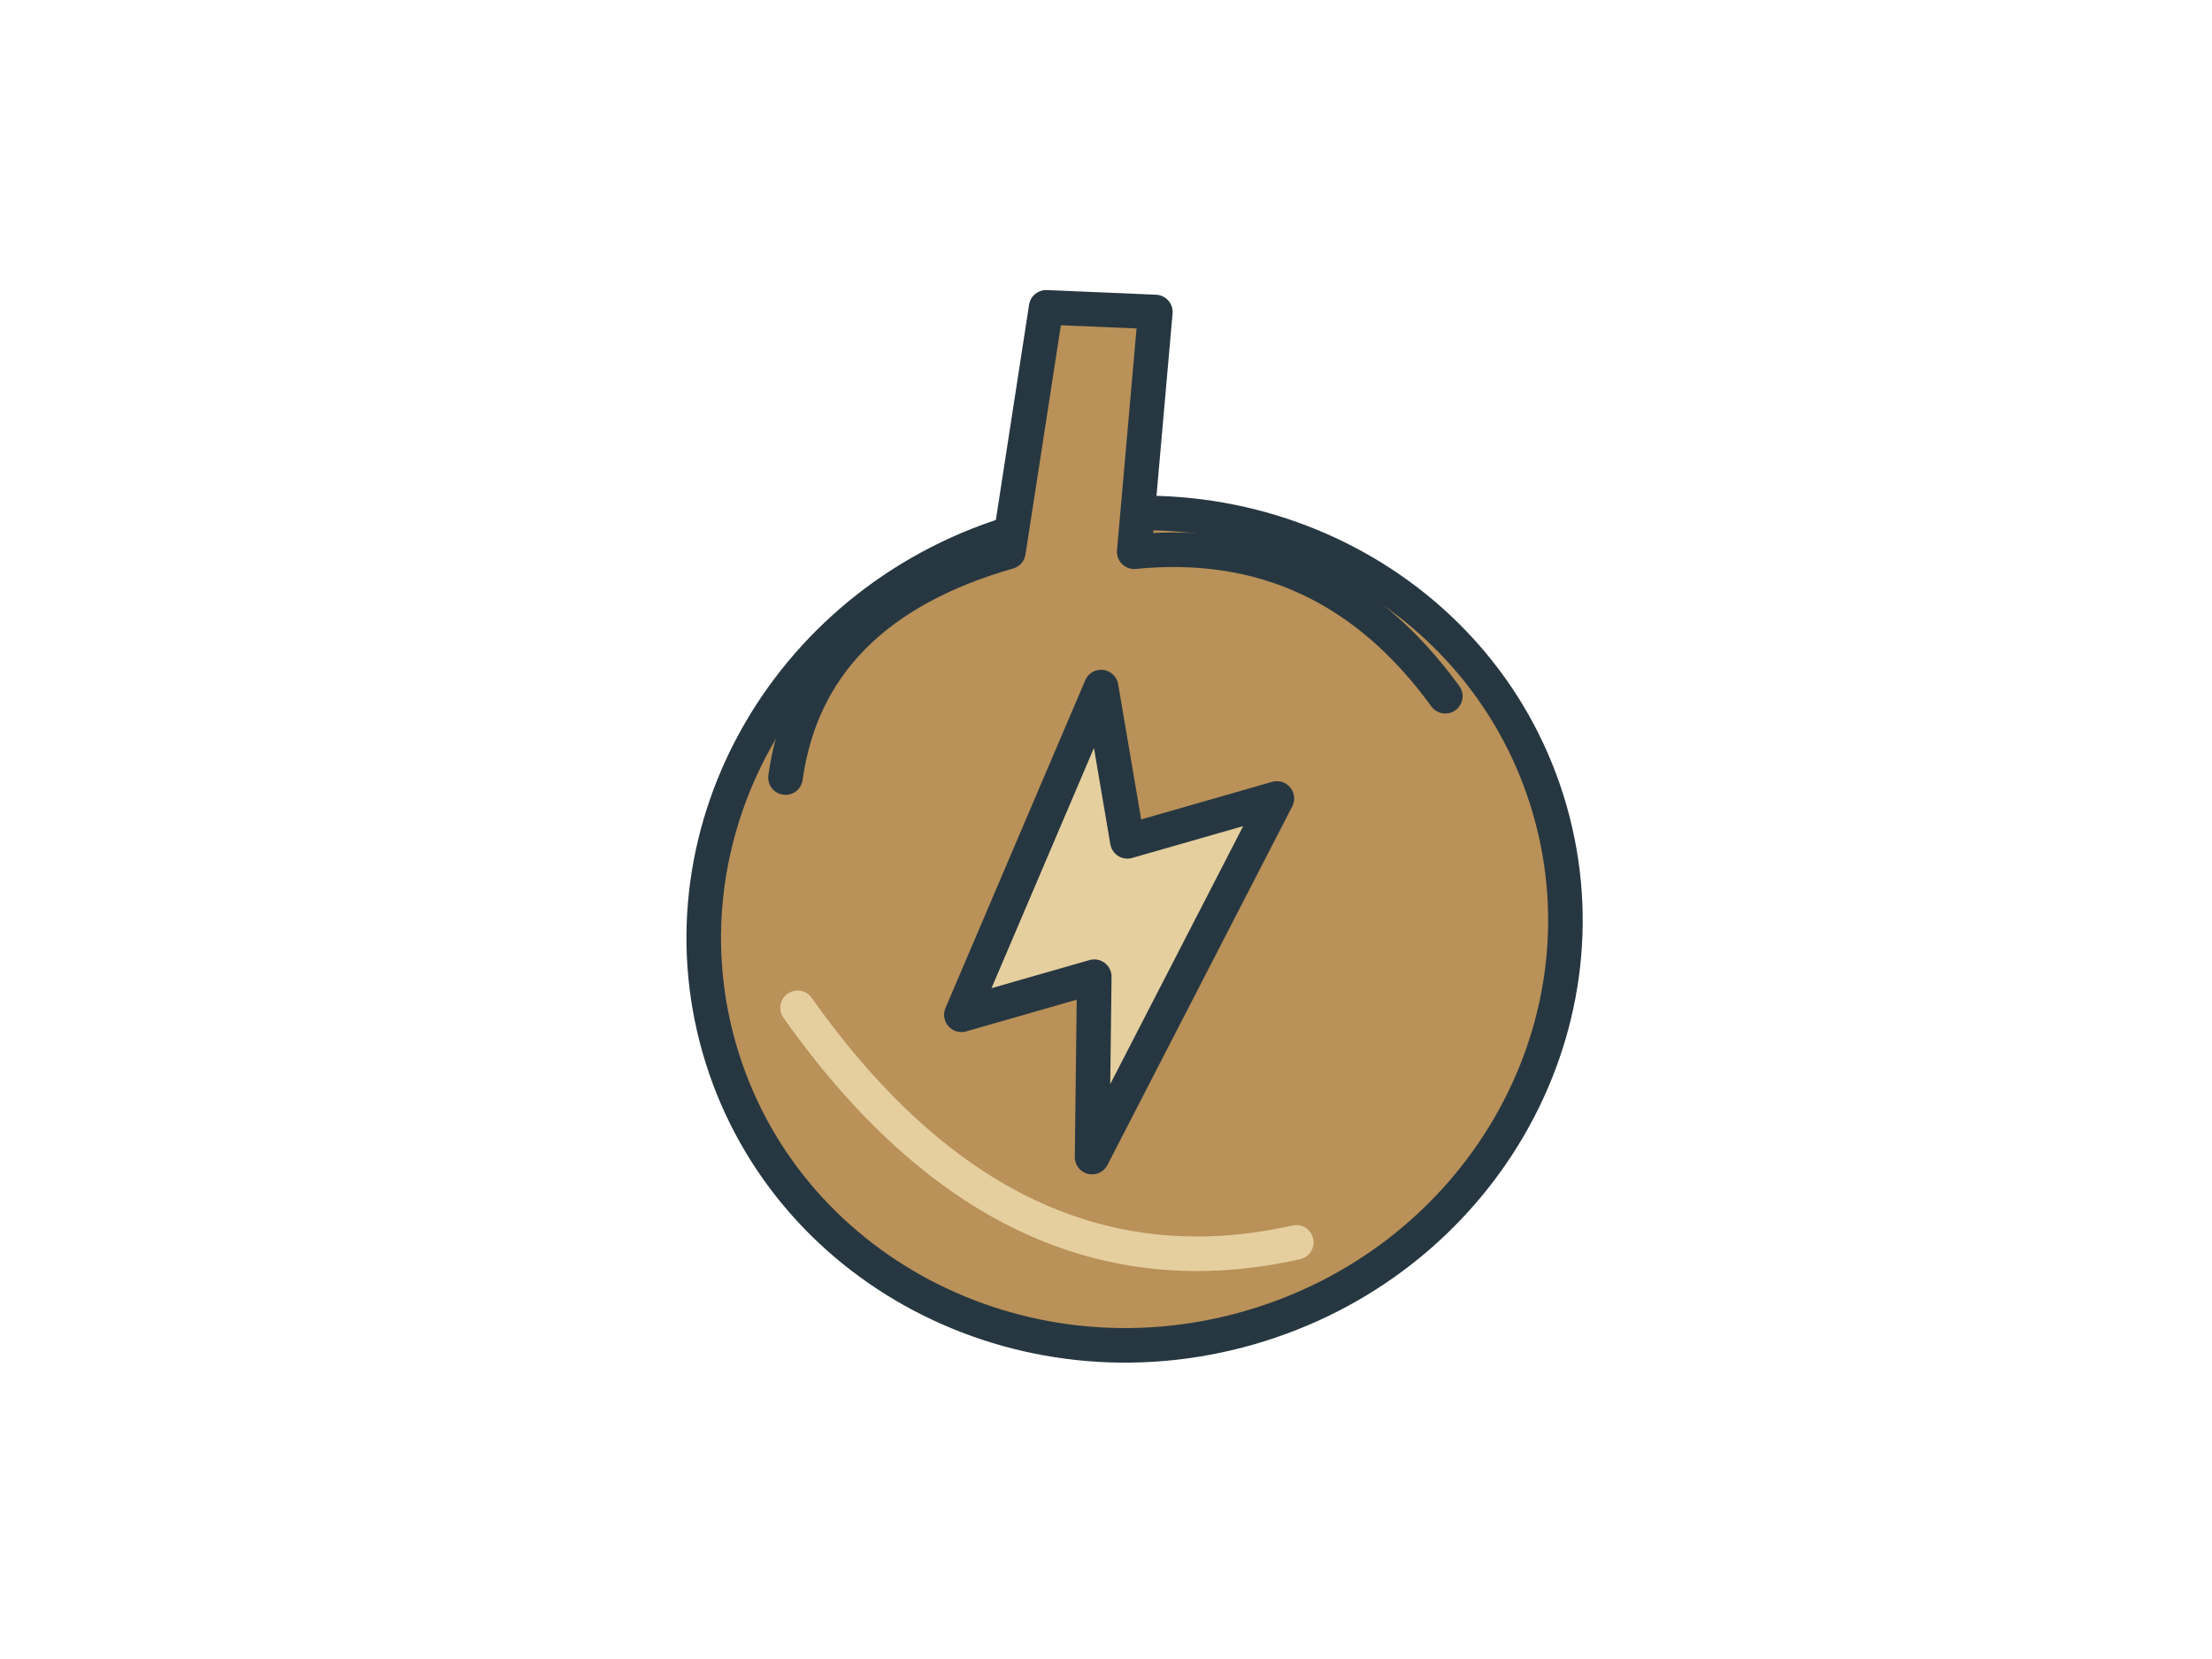
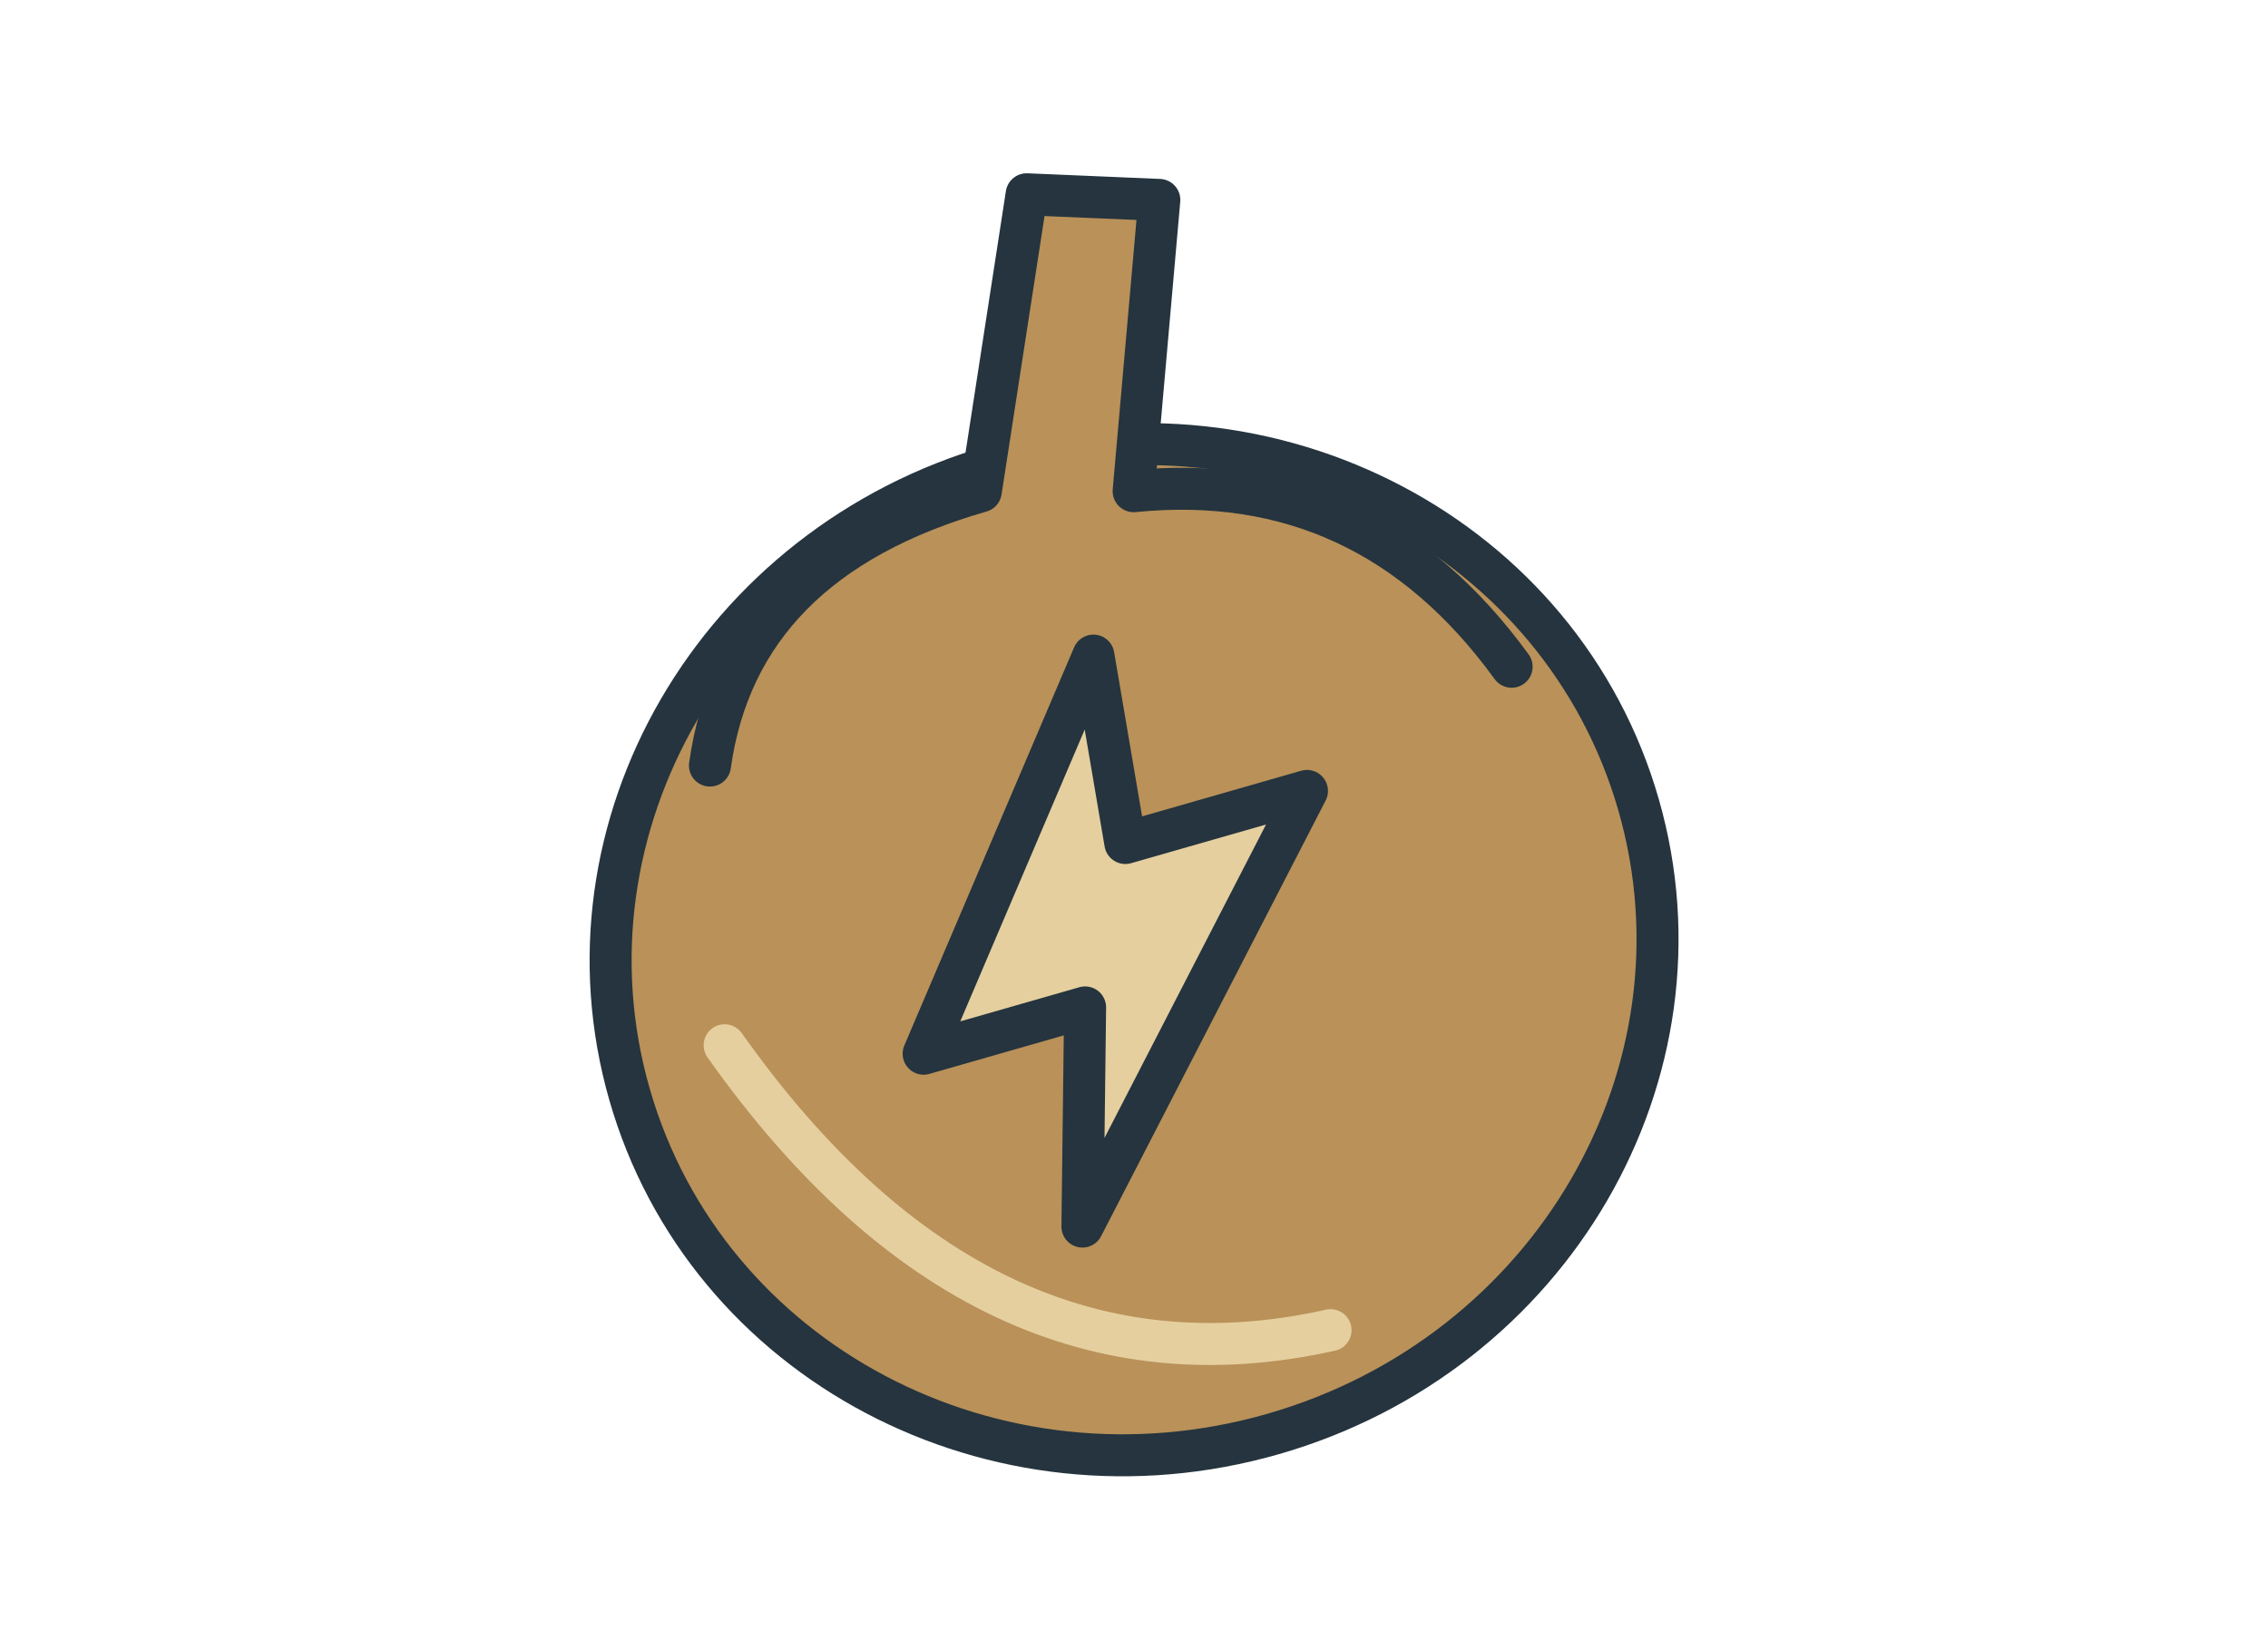
- <svg xmlns="http://www.w3.org/2000/svg" viewBox="0 0 128 96">
+ <svg xmlns="http://www.w3.org/2000/svg" viewBox="11.64 8.53 108.02 78.56">
  <g stroke-linecap="round" stroke-linejoin="round">
    <g transform="rotate(-16 64 48)">
-       <ellipse cx="64" cy="54" rx="25" ry="24" fill="#b99159" stroke="#273741" stroke-width="2" />
-       <path d="M47 40Q51 31 63 31L69 18 75 20 70 33Q81 35 85 46" fill="#b99159" stroke="#273741" stroke-width="2" />
+       <ellipse cx="64" cy="54" rx="25" ry="24" fill="#b99159" stroke="#25343e" stroke-width="2" />
+       <path d="M47 40Q51 31 63 31L69 18 75 20 70 33Q81 35 85 46" fill="#b99159" stroke="#25343e" stroke-width="2" />
      <path d="M44 53Q51 73 68 74" fill="none" stroke="#e5cf9f" stroke-width="2" />
-       <path d="M66 40L53 56H61L58 66 74 49H65Z" fill="#e5cf9f" stroke="#273741" stroke-width="2" />
+       <path d="M66 40L53 56H61L58 66 74 49H65Z" fill="#e5cf9f" stroke="#25343e" stroke-width="2" />
    </g>
  </g>
</svg>
